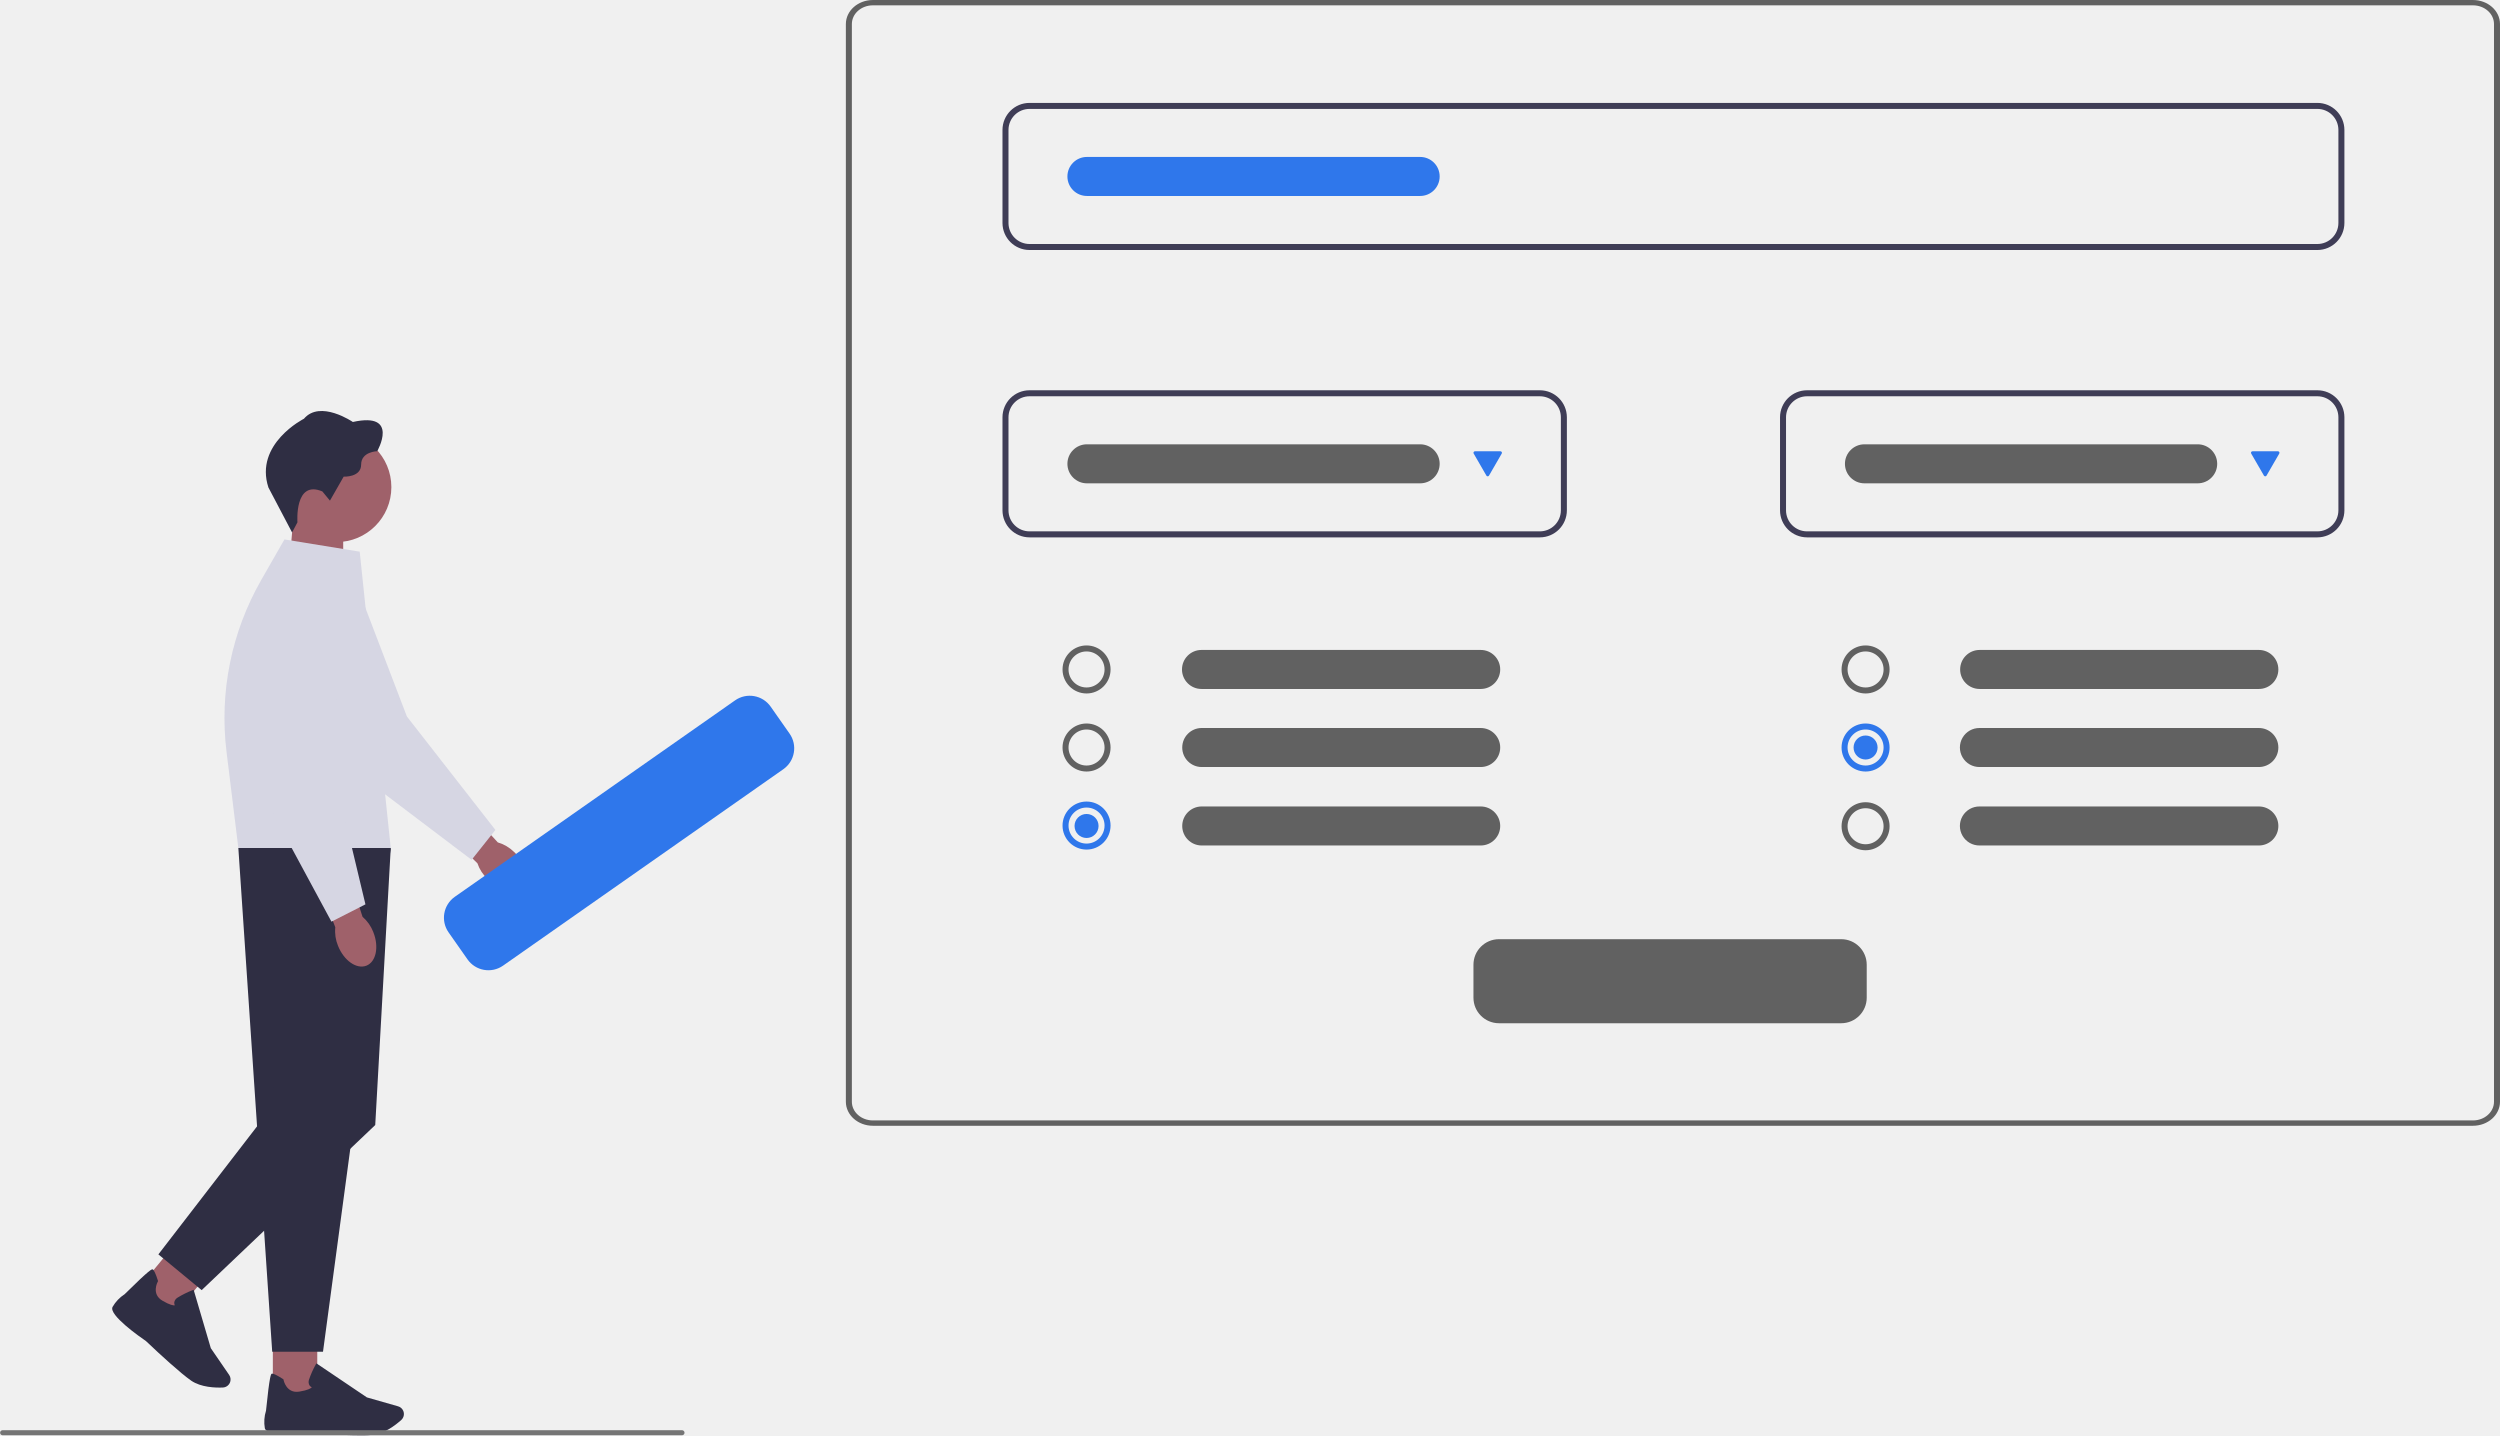
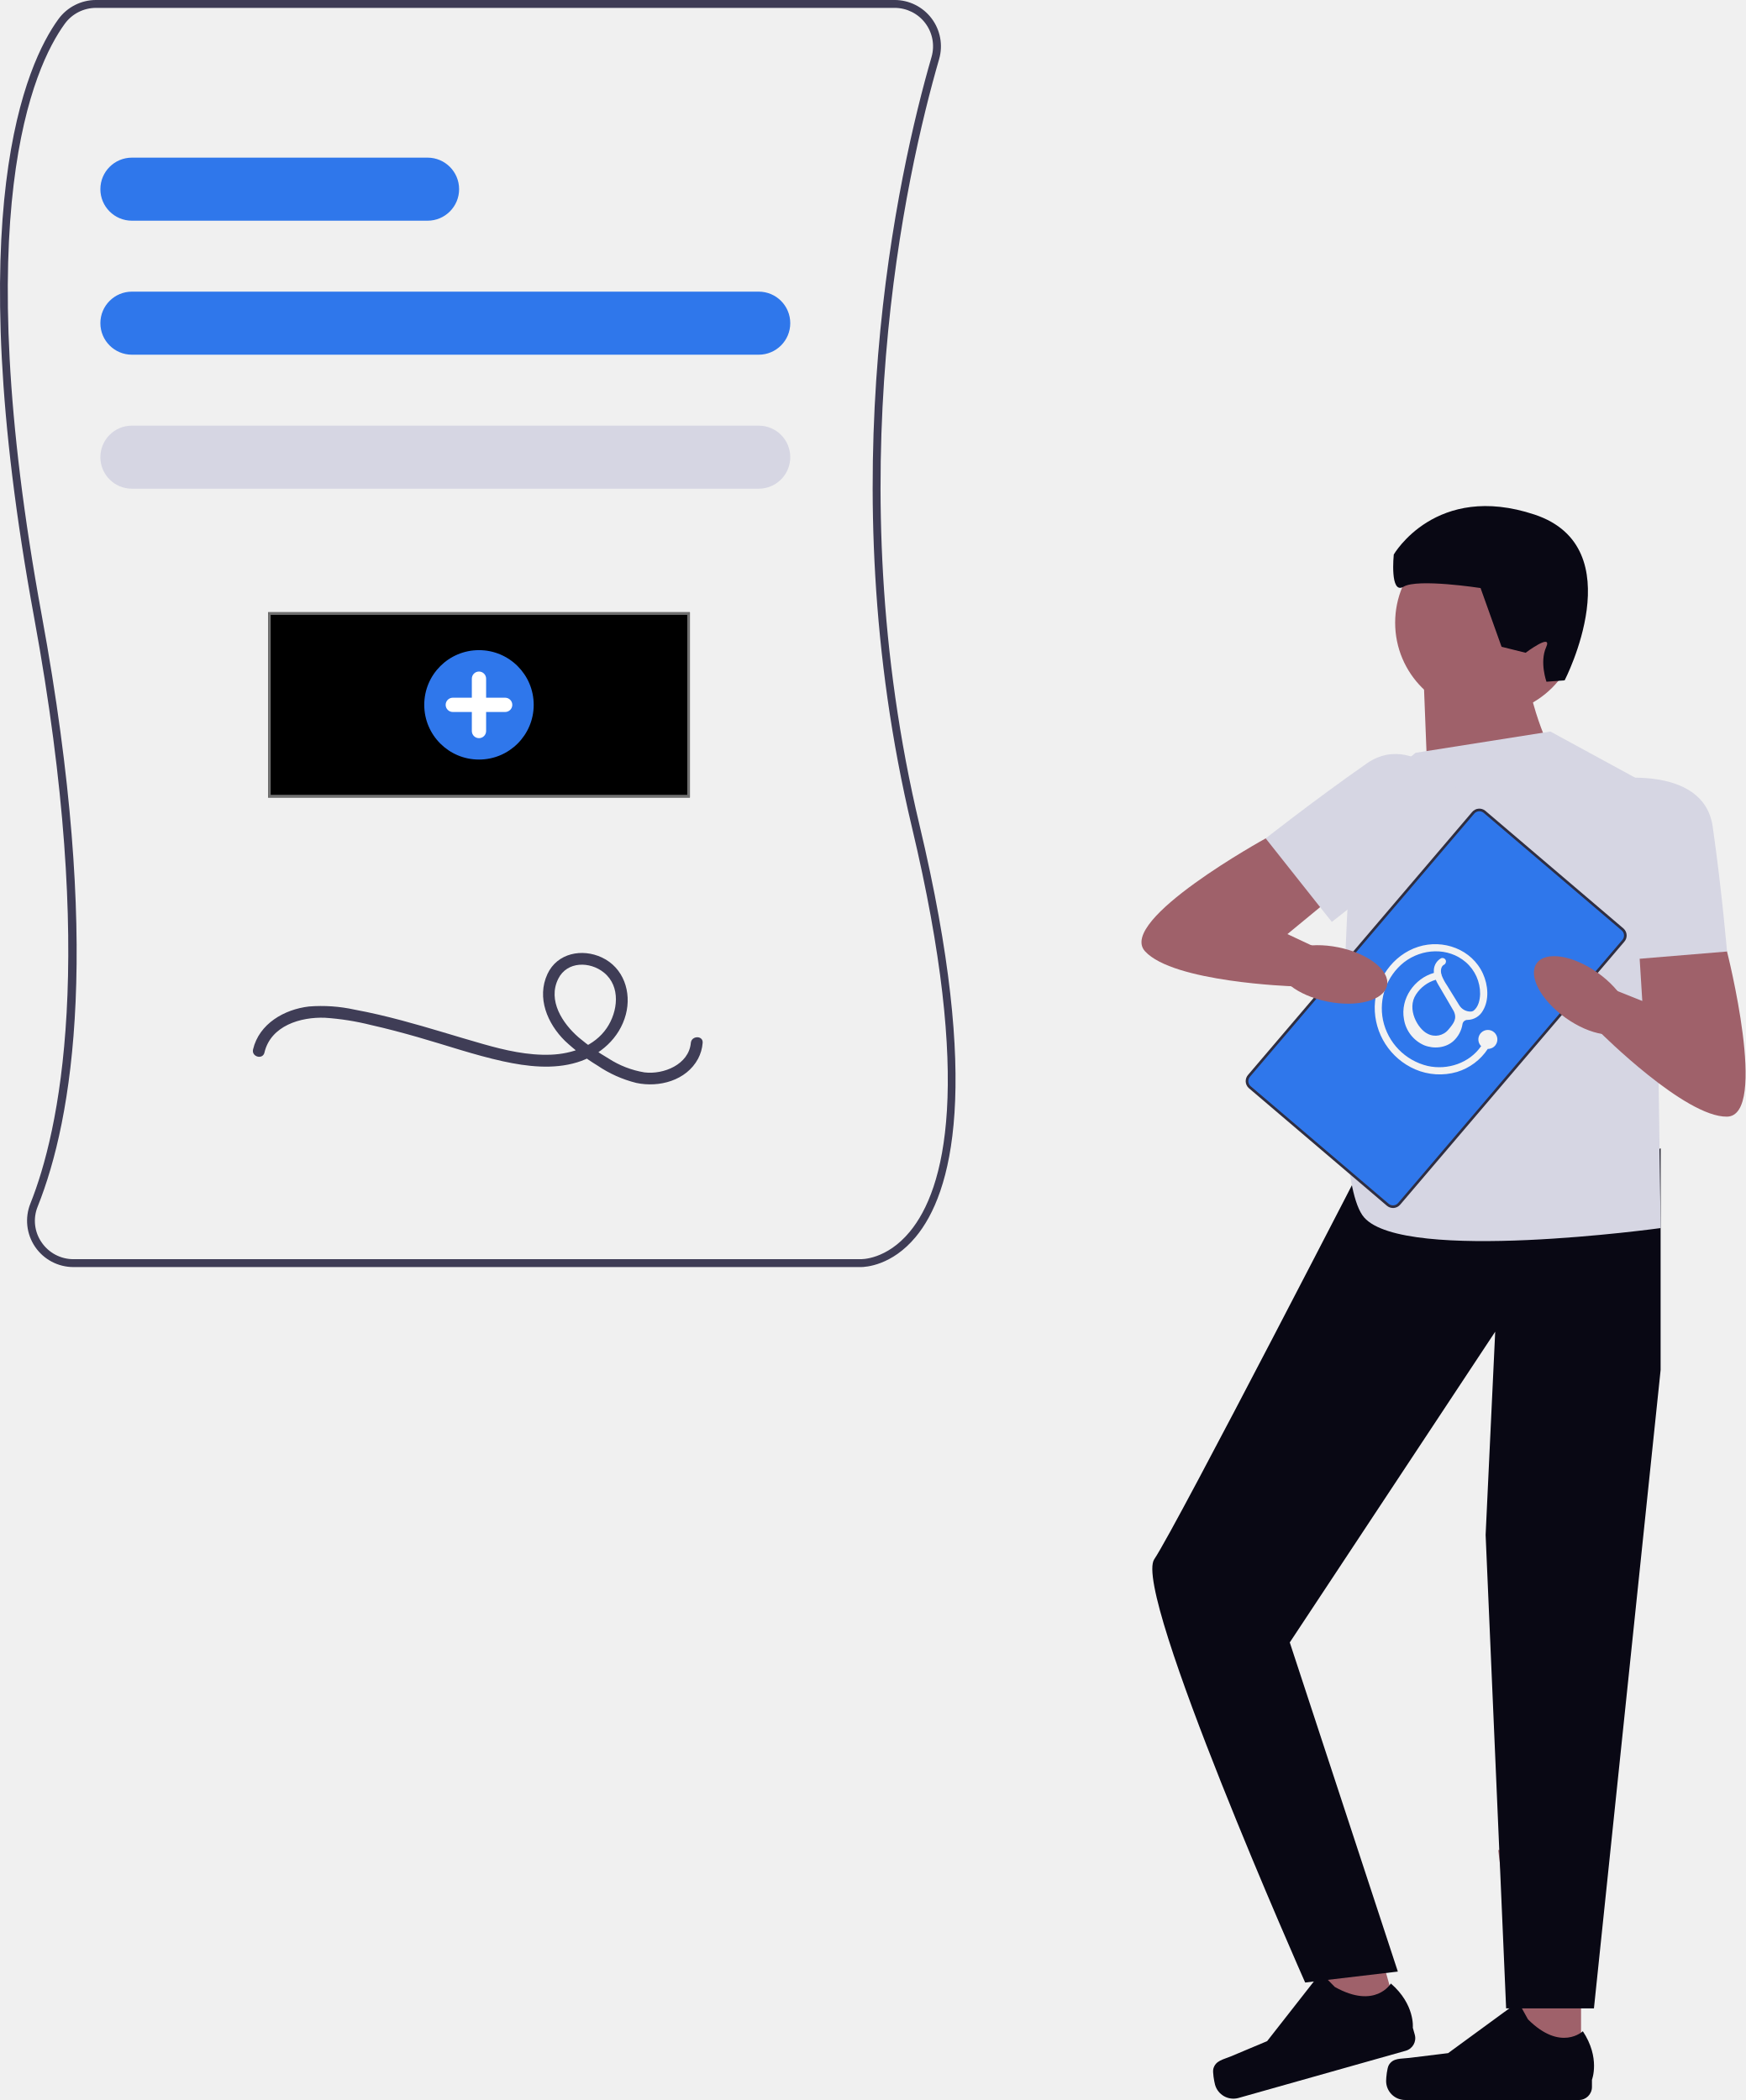
- <svg xmlns="http://www.w3.org/2000/svg" width="800.283" height="459.452" viewBox="0 0 800.283 459.452" role="img" artist="Katerina Limpitsouni" source="https://undraw.co/" transform="matrix(1, 0, 0, 1, 0, 0)">
-   <g transform="translate(-560.001 -310)">
-     <g transform="translate(595.918 441.564)">
-       <path d="M456.278,312.134h0a12.465,12.465,0,0,0-5.2-3.049L436.759,293.47l-7.552,7.24,15.349,15.064a12.238,12.238,0,0,0,3.26,5.033c3.674,3.511,8.544,4.415,10.88,2.017s1.263-7.179-2.4-10.684h-.014Z" transform="translate(-327.646 -170.988)" fill="#9f616a" />
-       <path d="M515.059,270.541l-7.607,9.563-39.318-29.762-.034-.068L445.124,207.4a14.706,14.706,0,1,1,26.7-12.2l14.908,39.019,28.329,36.309Z" transform="translate(-392.397 -136.424)" fill="#d6d6e3" />
-       <path d="M516.754,164.58h16.029v25.429L515.11,184.2Z" transform="translate(-458.837 -129.638)" fill="#9f616a" />
-       <path d="M527.619,140.7a17.6,17.6,0,1,1-17.6-17.6A17.6,17.6,0,0,1,527.619,140.7Z" transform="translate(-438.256 -116.33)" fill="#9f616a" />
-       <path d="M506.612,148.761l-1.718,3.26-7.58-14.405c-4.564-13.978,11.376-22.005,11.376-22.005,5.2-6.126,15.655,1.039,15.655,1.039,15.078-3.348,7.8,9.359,7.8,9.359S527,126.124,527,130.28s-5.6,3.871-5.6,3.871l-4.388,7.682-2.425-2.948C505.573,135.068,506.612,148.761,506.612,148.761Z" transform="translate(-447.31 -113.133)" fill="#2f2e43" />
-       <rect width="14.222" height="20.178" transform="translate(51.423 295.497)" fill="#9f616a" />
-       <path d="M517.326,585.018c-6.242,0-15.356-.652-15.424-.659-2.438.217-14.609,1.175-15.214-1.61a11.96,11.96,0,0,1,.38-5.6c1.175-11.634,1.61-11.77,1.868-11.845.414-.122,1.623.455,3.586,1.718l.122.081.027.143c.034.177.9,4.449,5.026,3.8,2.825-.448,3.742-1.073,4.034-1.379a1.738,1.738,0,0,1-.747-.625,2.185,2.185,0,0,1-.156-1.82,28.807,28.807,0,0,1,2.187-4.91l.183-.326,16.164,10.908,9.984,2.853a2.555,2.555,0,0,1,1.664,1.474h0a2.575,2.575,0,0,1-.652,2.907c-1.813,1.63-5.42,4.422-9.2,4.768-1.005.1-2.336.129-3.831.129h0Z" transform="translate(-437.832 -257.131)" fill="#2f2e43" />
-       <rect width="14.222" height="20.178" transform="matrix(-0.771, -0.637, 0.637, -0.771, 19.411, 289.863)" fill="#9f616a" />
-       <path d="M590.468,550.994c-4.809-3.98-11.417-10.29-11.465-10.337-2.017-1.379-12.008-8.4-10.7-10.935a11.851,11.851,0,0,1,3.865-4.075c8.32-8.225,8.734-8.048,8.986-7.94.4.17.964,1.379,1.671,3.606l.041.136-.068.129c-.1.163-2.146,4.014,1.447,6.133,2.465,1.453,3.566,1.555,3.987,1.508a1.733,1.733,0,0,1-.177-.964,2.19,2.19,0,0,1,1.039-1.5,28.9,28.9,0,0,1,4.815-2.391l.346-.136,5.5,18.7,5.875,8.564a2.577,2.577,0,0,1,.34,2.2h0a2.583,2.583,0,0,1-2.357,1.827c-2.431.1-6.989-.048-10.12-2.187-.829-.571-1.875-1.392-3.029-2.343h0Z" transform="translate(-568.188 -242.919)" fill="#2f2e43" />
-       <path d="M541.479,319.1,519.8,480.358H503.54L492.7,319.1h48.786Z" transform="translate(-452.32 -179.211)" fill="#2f2e43" />
-       <path d="M525.077,407.183,492.7,449.19l13.855,11.444,55.564-52.847,4.965-88.688-9.936,8.884Z" transform="translate(-477.918 -179.211)" fill="#2f2e43" />
-       <path d="M535.992,177.582l9.936,94.861H497.143l-3.783-30.787a88.842,88.842,0,0,1,11.057-54.905L511.9,173.67l24.091,3.912h0Z" transform="translate(-456.763 -132.554)" fill="#d6d6e3" />
-       <path d="M519.414,346.939h0a12.427,12.427,0,0,0-3.464-4.931L509.4,321.85l-9.882,3.457,7.709,20.07a12.168,12.168,0,0,0,.876,5.936c1.881,4.714,5.943,7.559,9.06,6.35s4.123-6.011,2.241-10.724Z" transform="translate(-435.811 -180.093)" fill="#9f616a" />
-       <path d="M542.08,297.425l-10.887,5.542-23.425-43.393V259.5l-3.117-48.541a14.707,14.707,0,1,1,29.354,0l-2.628,41.681,10.7,44.792h0Z" transform="translate(-461.01 -139.496)" fill="#d6d6e3" />
+ <svg xmlns="http://www.w3.org/2000/svg" width="664.388" height="799.489" viewBox="0 0 664.388 799.489" role="img" artist="Katerina Limpitsouni" source="https://undraw.co/">
+   <g id="Group_479" data-name="Group 479" transform="translate(-480 -205.093)">
+     <path id="Path_7220-3328" data-name="Path 7220" d="M382.334,87.652S370.675,64.335,373,43.359L334.2,63.465l1.5,38.171,46.633-13.984Z" transform="translate(687.753 402.93)" fill="#9f616a" />
+     <circle id="Ellipse_1133" data-name="Ellipse 1133" cx="35.005" cy="35.005" r="35.005" transform="translate(1011 407.158)" fill="#9f616a" />
+     <path id="Path_7221-3329" data-name="Path 7221" d="M384.574,434.407H363.208L353.05,352.019h31.524Z" transform="translate(697.187 557.391)" fill="#9f616a" />
+     <path id="Path_7222-3330" data-name="Path 7222" d="M325.63,414.636h0c-.66,1.125-1.02,4.741-1.02,6.032h0a7.242,7.242,0,0,0,7.247,7.247H398a4.956,4.956,0,0,0,4.951-4.951V420.2s3.271-8.282-3.466-18.47c0,0-8.372,7.982-20.886-4.516l-3.691-6.677L348.2,410.075l-14.809,1.815c-3.241.405-6.107-.06-7.772,2.746h.015Z" transform="translate(682.954 576.667)" fill="#090814" />
+     <path id="Path_7224-3331" data-name="Path 7224" d="M28.469,8.777H19.062S10.9,18.83,11.995,12.709,8.694,0,8.694,0L2.107,2.191S-11.067,57.6,28.469,60.647,76.8,32.934,76.8,32.934s-2.191-15.379-6.587-10.983-28.553,6.587-28.553,6.587L28.484,8.762l-.015.015Z" transform="translate(1077.027 466.737) rotate(-166)" fill="#090814" />
+     <path id="Path_7225-3332" data-name="Path 7225" d="M345.38,421.032l-20.541,5.792L292.67,350.316l30.339-8.567Z" transform="translate(666.971 552.251)" fill="#9f616a" />
+     <path id="Path_7227-3333" data-name="Path 7227" d="M458.765,175.1v84.429l-25.38,243.057H399.966l-7.805-180.265,3.646-77.362L317.62,363.258l41.132,125.306-35.279,4.167S257.588,344.068,266.05,331.569s84.264-159.93,84.264-159.93S458.735,177.445,458.765,175.1Z" transform="translate(653.274 467.124)" fill="#090814" />
+     <path id="Path_7226-3334" data-name="Path 7226" d="M280.81,419.729h0c-.33,1.26.315,4.831.66,6.092h0a7.247,7.247,0,0,0,8.943,5.011l63.648-17.975a4.958,4.958,0,0,0,3.421-6.107l-.75-2.656s.9-8.852-8.357-16.835c0,0-5.882,9.963-21.321,1.32l-5.371-5.432L301.291,409.2l-13.744,5.777c-3,1.26-5.9,1.605-6.737,4.756h0Z" transform="translate(660.99 572.969)" fill="#090814" />
+     <path id="Path_7223-3335" data-name="Path 7223" d="M341.274,76.318l51.3-8.1,39.641,21.6,2.326,167.445s-97.5,13.5-112.862-4.05-3.706-157.99-3.706-157.99l23.317-18.91h-.015Z" transform="translate(677.513 415.37)" fill="#d6d6e3" />
+     <path id="Path_7228-3336" data-name="Path 7228" d="M415.855,111.729l11.268,18.455s15.935,62.628,0,62.883-48.1-31.914-48.1-31.914l4.2-16.79,11.658,4.666-2.326-37.3h23.3Z" transform="translate(710.183 437.144)" fill="#9f616a" />
+     <path id="Path_7229-3337" data-name="Path 7229" d="M380.26,80.728s37.3-6.572,40.8,17.84,5.447,47.548,5.447,47.548l-40.422,3.346L380.26,80.728h0Z" transform="translate(710.803 421.227)" fill="#d6d6e3" />
+     <path id="Path_7251-3338" data-name="Path 7251" d="M342.965,238.491l-52.636-44.854a3.074,3.074,0,0,1-.221-4.334L375.356,89.264a3.074,3.074,0,0,1,4.314-.47l52.636,44.854a3.074,3.074,0,0,1,.221,4.334L347.279,238.021A3.074,3.074,0,0,1,342.965,238.491Z" transform="translate(665.296 425.326)" fill="#2f77eb" />
+     <path id="Path_7252-3339" data-name="Path 7252" d="M342.965,238.491l-52.636-44.854a3.074,3.074,0,0,1-.221-4.334L375.356,89.264a3.074,3.074,0,0,1,4.314-.47l52.636,44.854a3.074,3.074,0,0,1,.221,4.334L347.279,238.021A3.074,3.074,0,0,1,342.965,238.491Z" transform="translate(665.296 425.326)" fill="none" stroke="#2f2e41" stroke-miterlimit="10" stroke-width="1" />
+     <path id="Path_7253-3340" data-name="Path 7253" d="M331,92.419,309.813,96.8s-56.626,31.164-45.913,42.972S320.076,153.1,320.076,153.1l9.393-14.539L318.1,133.231l28.838-23.782L331,92.419Z" transform="translate(651.899 427.48)" fill="#9f616a" />
+     <path id="Path_7254-3341" data-name="Path 7254" d="M373.387,95.149s-20.691-31.734-40.9-17.6-38.426,28.508-38.426,28.508l25.177,31.794,54.165-42.7h-.015Z" transform="translate(667.666 418.224)" fill="#d6d6e3" />
+     <path id="Path_7264-3342" data-name="Path 7264" d="M32.713,1.377c-9.547-3.514-20.6-.073-26.99,7.7A25.626,25.626,0,0,0,3.1,37.434a23.591,23.591,0,0,0,11.93,10.572,21.565,21.565,0,0,0,14.639.31A3.568,3.568,0,0,0,32.8,49a3.618,3.618,0,1,0-4.513-3.506,3.556,3.556,0,0,0,.043.424c-7.463,2.334-15.707-.533-20.7-6.593A22.782,22.782,0,0,1,4.991,15.135,22.426,22.426,0,0,1,24.823,2.7c8.659.028,16.852,5.742,18.582,14.467a15.829,15.829,0,0,1-3.152,12.859c-1.444,1.753-3.51,3.481-5.9,3.5a1.939,1.939,0,0,1-1.114-.455,5.006,5.006,0,0,1-1.89-4.594l.984-8.8a18.711,18.711,0,0,1,.741-4.2,1.506,1.506,0,0,0,.3-.732c.541-1.029,1.586-2.115,2.813-1.949a1.406,1.406,0,0,0,1.669-.947,1.365,1.365,0,0,0-.948-1.669,5.434,5.434,0,0,0-4.853,1.749,6.639,6.639,0,0,0-.725.964c-7.147-2.913-16.163-.17-19.832,6.86a13.065,13.065,0,0,0-.076,12.522c1.99,3.442,5.832,5.95,9.9,5.617A11.02,11.02,0,0,0,27.9,34.943a1.9,1.9,0,0,1,2.477-.08l.015.011a6.811,6.811,0,0,0,6.7.847c4.567-1.718,7.63-6.484,8.747-11.059C48.265,14.728,42.081,4.825,32.713,1.377Zm-10.3,31.907a6.337,6.337,0,0,1-7.235-3.617c-1.809-3.617-.626-12.4,5.77-14.521a13.426,13.426,0,0,1,9.329.245A16.134,16.134,0,0,0,29.9,17.3c-.511,3.706-1.53,11.494-1.6,11.737-.692,3.074-2.824,3.609-5.888,4.251Z" transform="matrix(0.788, -0.616, 0.616, 0.788, 993.123, 584.622)" fill="#f2f2f2" />
+     <ellipse id="Ellipse_1137" data-name="Ellipse 1137" cx="10.533" cy="21.051" rx="10.533" ry="21.051" transform="translate(964.562 582.221) rotate(-78.56)" fill="#9f616a" />
+     <ellipse id="Ellipse_1138" data-name="Ellipse 1138" cx="10.533" cy="21.051" rx="10.533" ry="21.051" transform="translate(1058.76 580.407) rotate(-54.54)" fill="#9f616a" />
+     <g id="Group_478" data-name="Group 478" transform="translate(480 205.093)">
+       <path id="Path_7273-3343" data-name="Path 7273" d="M610.34,713.215c-.17,0-.277,0-.314-.007l-299.264,0a17.63,17.63,0,0,1-16.4-24.16c10.858-27.129,25.478-92.215,1.4-223.322-28.435-154.814-2.978-210.764,9.287-227.634a17.707,17.707,0,0,1,14.28-7.27H623.278a17.634,17.634,0,0,1,16.961,22.517c-12.68,43.842-38.793,160.011-7.486,291.5,23.734,99.685,12.325,140.345-1.426,156.9C622.257,712.662,612.263,713.215,610.34,713.215ZM319.329,233.826a14.7,14.7,0,0,0-11.853,6.033c-12.037,16.557-36.988,71.656-8.762,225.328,23,125.246,11.847,191.475-1.563,224.979a14.385,14.385,0,0,0,1.466,13.6,14.649,14.649,0,0,0,12.145,6.443H610.1c.473.023,10.122.29,19.012-10.5,13.248-16.077,24.128-55.875.722-154.177-31.472-132.181-5.223-248.956,7.523-293.026a14.633,14.633,0,0,0-14.079-18.683Z" transform="translate(-282.806 -230.825)" fill="#3f3d56" />
+       <path id="Path_7274-3344" data-name="Path 7274" d="M558.838,328.832H320.271a12,12,0,1,1,0-24.007H558.838a12,12,0,1,1,0,24.007Z" transform="translate(-270.065 -193.794)" fill="#2f77eb" />
+       <path id="Path_7275-3345" data-name="Path 7275" d="M558.838,362.832H320.271a12,12,0,0,1,0-24.007H558.838a12,12,0,1,1,0,24.007Z" transform="translate(-270.065 -176.779)" fill="#d6d6e3" />
+       <path id="Path_7279-3346" data-name="Path 7279" d="M432.8,294.832H320.271a12,12,0,1,1,0-24.007H432.8a12,12,0,1,1,0,24.007Z" transform="translate(-270.065 -210.808)" fill="#2f77eb" />
+       <path id="Path_7280-3347" data-name="Path 7280" d="M383.054,524.292c2.422-10.255,13.8-13.617,23.1-13.241a98.616,98.616,0,0,1,17.421,2.757c5.978,1.337,11.9,2.921,17.787,4.6,10.8,3.08,21.49,6.805,32.469,9.214,9.14,2,19.072,3.181,28.187.413,8.762-2.661,16.195-9.192,18.578-18.222,2.246-8.51-.838-17.814-9.084-21.7-7.52-3.546-17.018-1.743-20.746,6.277-4.2,9.043,0,18.9,6.651,25.448a74.525,74.525,0,0,0,12.36,9.388,46.027,46.027,0,0,0,14.8,6.629c8.68,1.854,19.02-.878,23.5-9.171a15.5,15.5,0,0,0,1.758-6.057c.265-2.884-4.238-2.865-4.5,0-.759,8.257-10.429,12.125-17.661,11.219a35.9,35.9,0,0,1-13.692-5.314,80.235,80.235,0,0,1-11.341-8c-6.133-5.308-11.883-14.043-7.764-22.325,3.354-6.744,12.1-6.677,17.417-2.328,6.441,5.268,5.292,14.828,1.044,21.084-4.7,6.926-13.229,9.83-21.267,10.143-8.734.34-17.4-1.664-25.742-4.034-10.372-2.945-20.64-6.242-31.062-9.014-5.917-1.574-11.879-2.995-17.9-4.1a59.082,59.082,0,0,0-17.359-1.2c-9.393,1.085-18.98,6.552-21.293,16.346-.665,2.817,3.674,4.019,4.341,1.2Z" transform="translate(-282.403 -123.579)" fill="#3f3d56" />
+       <g id="Rectangle_1380" data-name="Rectangle 1380" transform="translate(102.029 233.082)" fill="#fff" stroke="#707070" stroke-width="1">
+         <rect width="160.545" height="70.52" stroke="none" fill="#000000" />
+         <rect x="0.5" y="0.5" width="159.545" height="69.52" fill="none" />
+       </g>
+       <circle id="Ellipse_1140" data-name="Ellipse 1140" cx="20.829" cy="20.829" r="20.829" transform="translate(161.472 247.513)" fill="#2f77eb" />
+       <path id="Path_7294-3348" data-name="Path 7294" d="M872.338,669.577h-7.245v-7.245a2.717,2.717,0,0,0-5.434,0v7.245h-7.245a2.717,2.717,0,0,0,0,5.434h7.245v7.245a2.717,2.717,0,1,0,5.434,0v-7.245h7.245a2.717,2.717,0,0,0,0-5.434Z" transform="translate(-680.075 -403.952)" fill="#fff" />
    </g>
-     <path d="M656.482,526.506H144.27c-4.774,0-8.644-3.443-8.649-7.686v-345c.006-4.243,3.875-7.681,8.649-7.686H656.482c4.775,0,8.644,3.443,8.649,7.686v345C665.125,523.063,661.256,526.5,656.482,526.506ZM144.27,167.84c-3.713,0-6.723,2.678-6.727,5.978v345c0,3.3,3.014,5.974,6.727,5.978H656.482c3.713,0,6.723-2.678,6.727-5.978v-345c0-3.3-3.014-5.974-6.727-5.978Z" transform="translate(695.152 143.868)" fill="#616161" />
-     <path d="M608.538,260.221H196.27a8.659,8.659,0,0,1-8.649-8.649V221.781a8.659,8.659,0,0,1,8.649-8.649H608.538a8.659,8.659,0,0,1,8.649,8.649v29.791a8.659,8.659,0,0,1-8.649,8.649ZM196.27,215.054a6.735,6.735,0,0,0-6.727,6.727v29.791a6.735,6.735,0,0,0,6.727,6.727H608.538a6.735,6.735,0,0,0,6.727-6.727V221.781a6.735,6.735,0,0,0-6.727-6.727Z" transform="translate(693.289 129.81)" fill="#3f3d56" />
-     <path d="M359.64,343.221H196.27a8.659,8.659,0,0,1-8.649-8.649V304.781a8.659,8.659,0,0,1,8.649-8.649H359.64a8.659,8.659,0,0,1,8.649,8.649v29.791A8.659,8.659,0,0,1,359.64,343.221ZM196.27,298.054a6.735,6.735,0,0,0-6.727,6.727v29.791a6.735,6.735,0,0,0,6.727,6.727H359.64a6.735,6.735,0,0,0,6.727-6.727V304.781a6.735,6.735,0,0,0-6.727-6.727Z" transform="translate(693.289 138.798)" fill="#3f3d56" />
-     <path d="M618.64,343.221H455.27a8.659,8.659,0,0,1-8.649-8.649V304.781a8.659,8.659,0,0,1,8.649-8.649H618.64a8.659,8.659,0,0,1,8.649,8.649v29.791a8.659,8.659,0,0,1-8.649,8.649ZM455.27,298.054a6.735,6.735,0,0,0-6.727,6.727v29.791a6.734,6.734,0,0,0,6.727,6.727H618.64a6.735,6.735,0,0,0,6.727-6.727V304.781a6.735,6.735,0,0,0-6.727-6.727Z" transform="translate(683.188 138.798)" fill="#3f3d56" />
-     <path d="M621.343,540.04H511.789a8.178,8.178,0,0,1-8.168-8.169V521.3a8.178,8.178,0,0,1,8.168-8.168H621.343a8.178,8.178,0,0,1,8.168,8.168v10.571A8.178,8.178,0,0,1,621.343,540.04Z" transform="translate(528.053 97.513)" fill="#616161" />
-     <path d="M215.309,396.508A7.688,7.688,0,1,1,223,388.82a7.688,7.688,0,0,1-7.688,7.688Zm0-13.454a5.766,5.766,0,1,0,5.766,5.766A5.766,5.766,0,0,0,215.309,383.054Z" transform="translate(692.508 135.482)" fill="#616161" />
-     <path d="M215.309,422.508A7.688,7.688,0,1,1,223,414.82a7.688,7.688,0,0,1-7.688,7.688Zm0-13.454a5.766,5.766,0,1,0,5.766,5.766A5.766,5.766,0,0,0,215.309,409.054Z" transform="translate(692.508 134.469)" fill="#616161" />
-     <path d="M215.309,448.508A7.688,7.688,0,1,1,223,440.82a7.688,7.688,0,0,1-7.688,7.688Zm0-13.454a5.766,5.766,0,1,0,5.766,5.766,5.766,5.766,0,0,0-5.766-5.766Z" transform="translate(692.508 133.454)" fill="#2f77eb" />
-     <path d="M254.367,382.632a6.246,6.246,0,0,0,0,12.493H343.74a6.246,6.246,0,0,0,0-12.493Z" transform="translate(690.25 135.424)" fill="#616161" />
-     <path d="M254.367,408.632a6.247,6.247,0,0,0,0,12.493H343.74a6.246,6.246,0,0,0,0-12.493Z" transform="translate(690.25 134.41)" fill="#616161" />
-     <path d="M254.367,434.632a6.247,6.247,0,0,0,0,12.493H343.74a6.246,6.246,0,0,0,0-12.493Z" transform="translate(690.25 133.527)" fill="#616161" />
-     <path d="M474.809,396.508a7.688,7.688,0,1,1,7.688-7.688A7.688,7.688,0,0,1,474.809,396.508Zm0-13.454a5.766,5.766,0,1,0,5.766,5.766,5.766,5.766,0,0,0-5.766-5.766Z" transform="translate(682.387 135.482)" fill="#616161" />
-     <path d="M474.809,422.508a7.688,7.688,0,1,1,7.688-7.688,7.688,7.688,0,0,1-7.688,7.688Zm0-13.454a5.766,5.766,0,1,0,5.766,5.766,5.766,5.766,0,0,0-5.766-5.766Z" transform="translate(682.387 134.469)" fill="#2f77eb" />
-     <path d="M474.809,448.508a7.688,7.688,0,1,1,7.688-7.688A7.688,7.688,0,0,1,474.809,448.508Zm0-13.454a5.766,5.766,0,1,0,5.766,5.766,5.766,5.766,0,0,0-5.766-5.766Z" transform="translate(682.387 133.669)" fill="#616161" />
-     <path d="M512.867,382.632a6.246,6.246,0,1,0,0,12.493H602.24a6.246,6.246,0,1,0,0-12.493Z" transform="translate(680.848 135.424)" fill="#616161" />
-     <path d="M512.867,408.632a6.247,6.247,0,1,0,0,12.493H602.24a6.246,6.246,0,1,0,0-12.493Z" transform="translate(680.848 134.41)" fill="#616161" />
-     <path d="M512.867,434.632a6.247,6.247,0,1,0,0,12.493H602.24a6.246,6.246,0,1,0,0-12.493Z" transform="translate(680.848 133.527)" fill="#616161" />
-     <path d="M215.494,314.132a6.246,6.246,0,0,0,0,12.493H322.165a6.246,6.246,0,1,0,0-12.493Z" transform="translate(692.445 138.096)" fill="#616161" />
-     <path d="M215.494,231.132a6.246,6.246,0,0,0,0,12.493H322.165a6.246,6.246,0,1,0,0-12.493Z" transform="translate(692.445 129.107)" fill="#2f77eb" />
-     <path d="M344.984,316.456a.48.48,0,0,0-.416.721l4.079,7.064a.481.481,0,0,0,.832,0l4.079-7.064a.48.48,0,0,0-.416-.721Z" transform="translate(687.17 138.006)" fill="#2f77eb" />
-     <path d="M474.494,314.132a6.246,6.246,0,0,0,0,12.493H581.165a6.246,6.246,0,0,0,0-12.493Z" transform="translate(682.344 138.096)" fill="#616161" />
-     <path d="M603.984,316.456a.48.48,0,0,0-.416.721l4.079,7.064a.481.481,0,0,0,.833,0l4.078-7.064a.48.48,0,0,0-.416-.721Z" transform="translate(677.068 138.006)" fill="#2f77eb" />
-     <ellipse cx="3.844" cy="3.844" rx="3.844" ry="3.844" transform="translate(1153.354 545.445)" fill="#2f77eb" />
-     <ellipse cx="3.844" cy="3.844" rx="3.844" ry="3.844" transform="translate(903.975 570.562)" fill="#2f77eb" />
-     <path d="M960.05,733.1H742.512a.809.809,0,0,1,0-1.617H960.05a.809.809,0,0,1,0,1.617Z" transform="translate(-181.703 36.347)" fill="#757575" />
-     <path d="M621.343,540.04H511.789a8.178,8.178,0,0,1-8.168-8.169V521.3a8.178,8.178,0,0,1,8.168-8.168H621.343a8.178,8.178,0,0,1,8.168,8.168v10.571A8.178,8.178,0,0,1,621.343,540.04Z" transform="matrix(0.819, -0.574, 0.574, 0.819, -8.102, 470.589)" fill="#2f77eb" />
  </g>
</svg>
